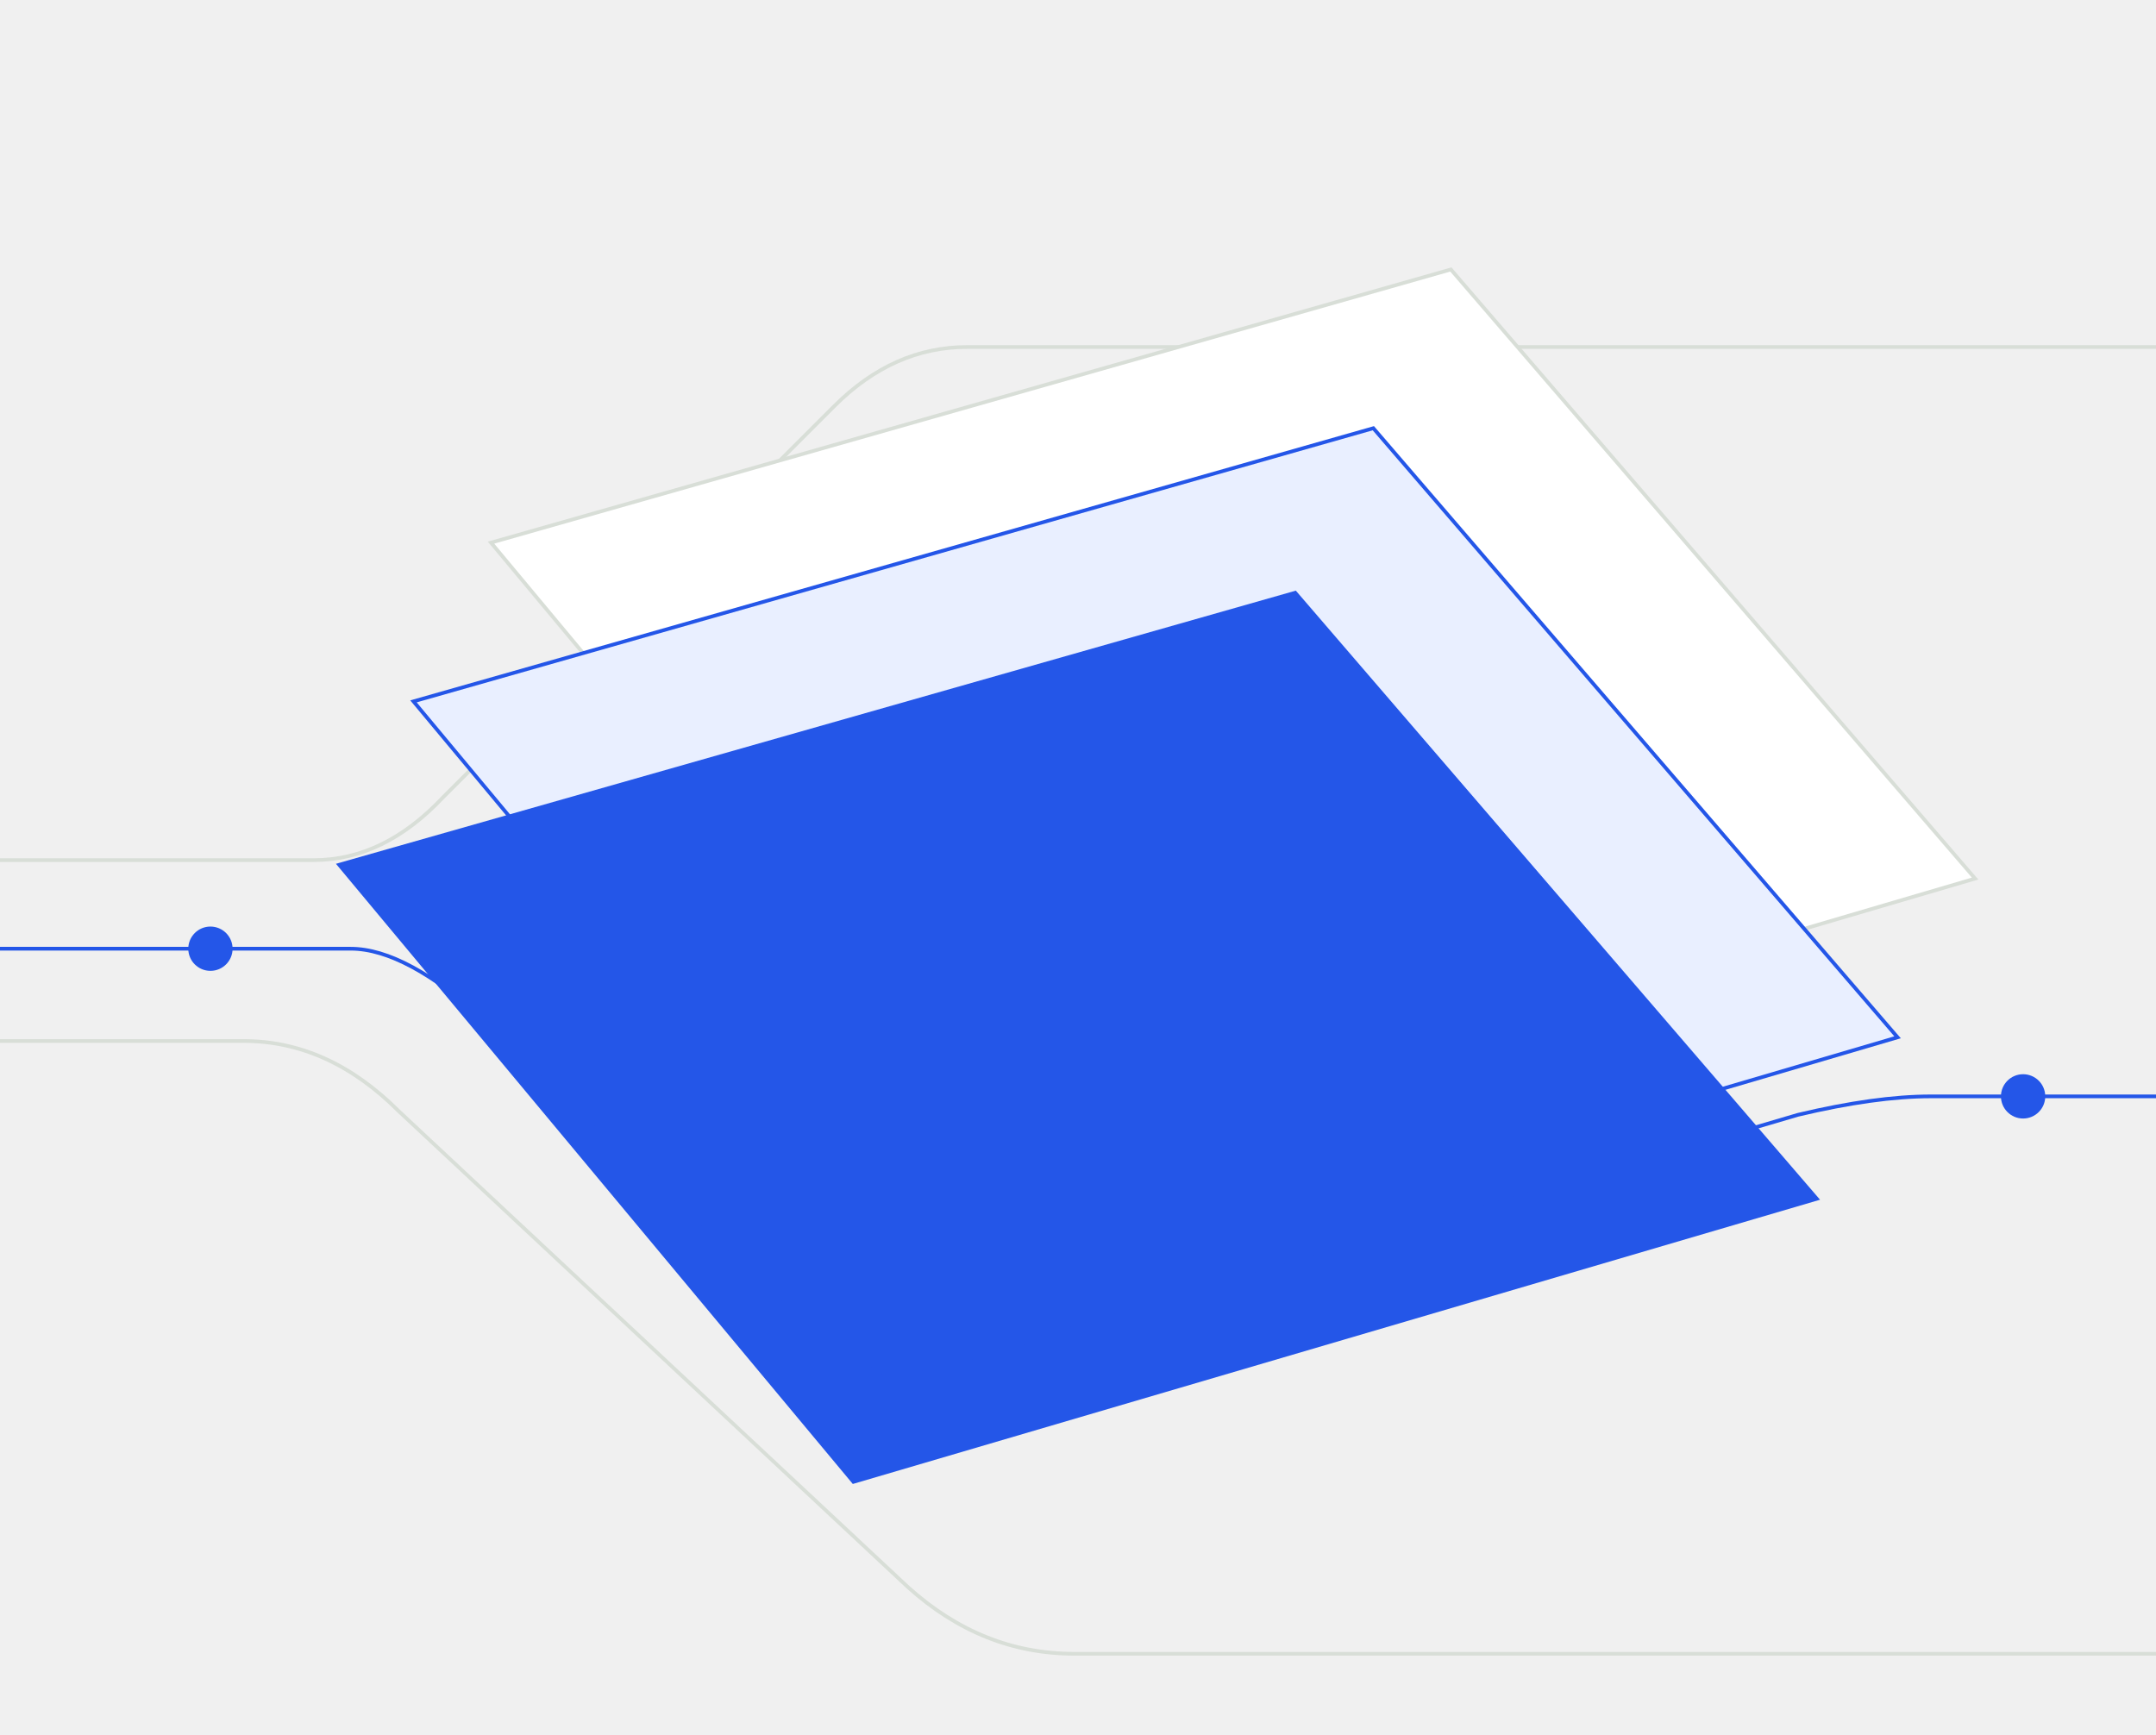
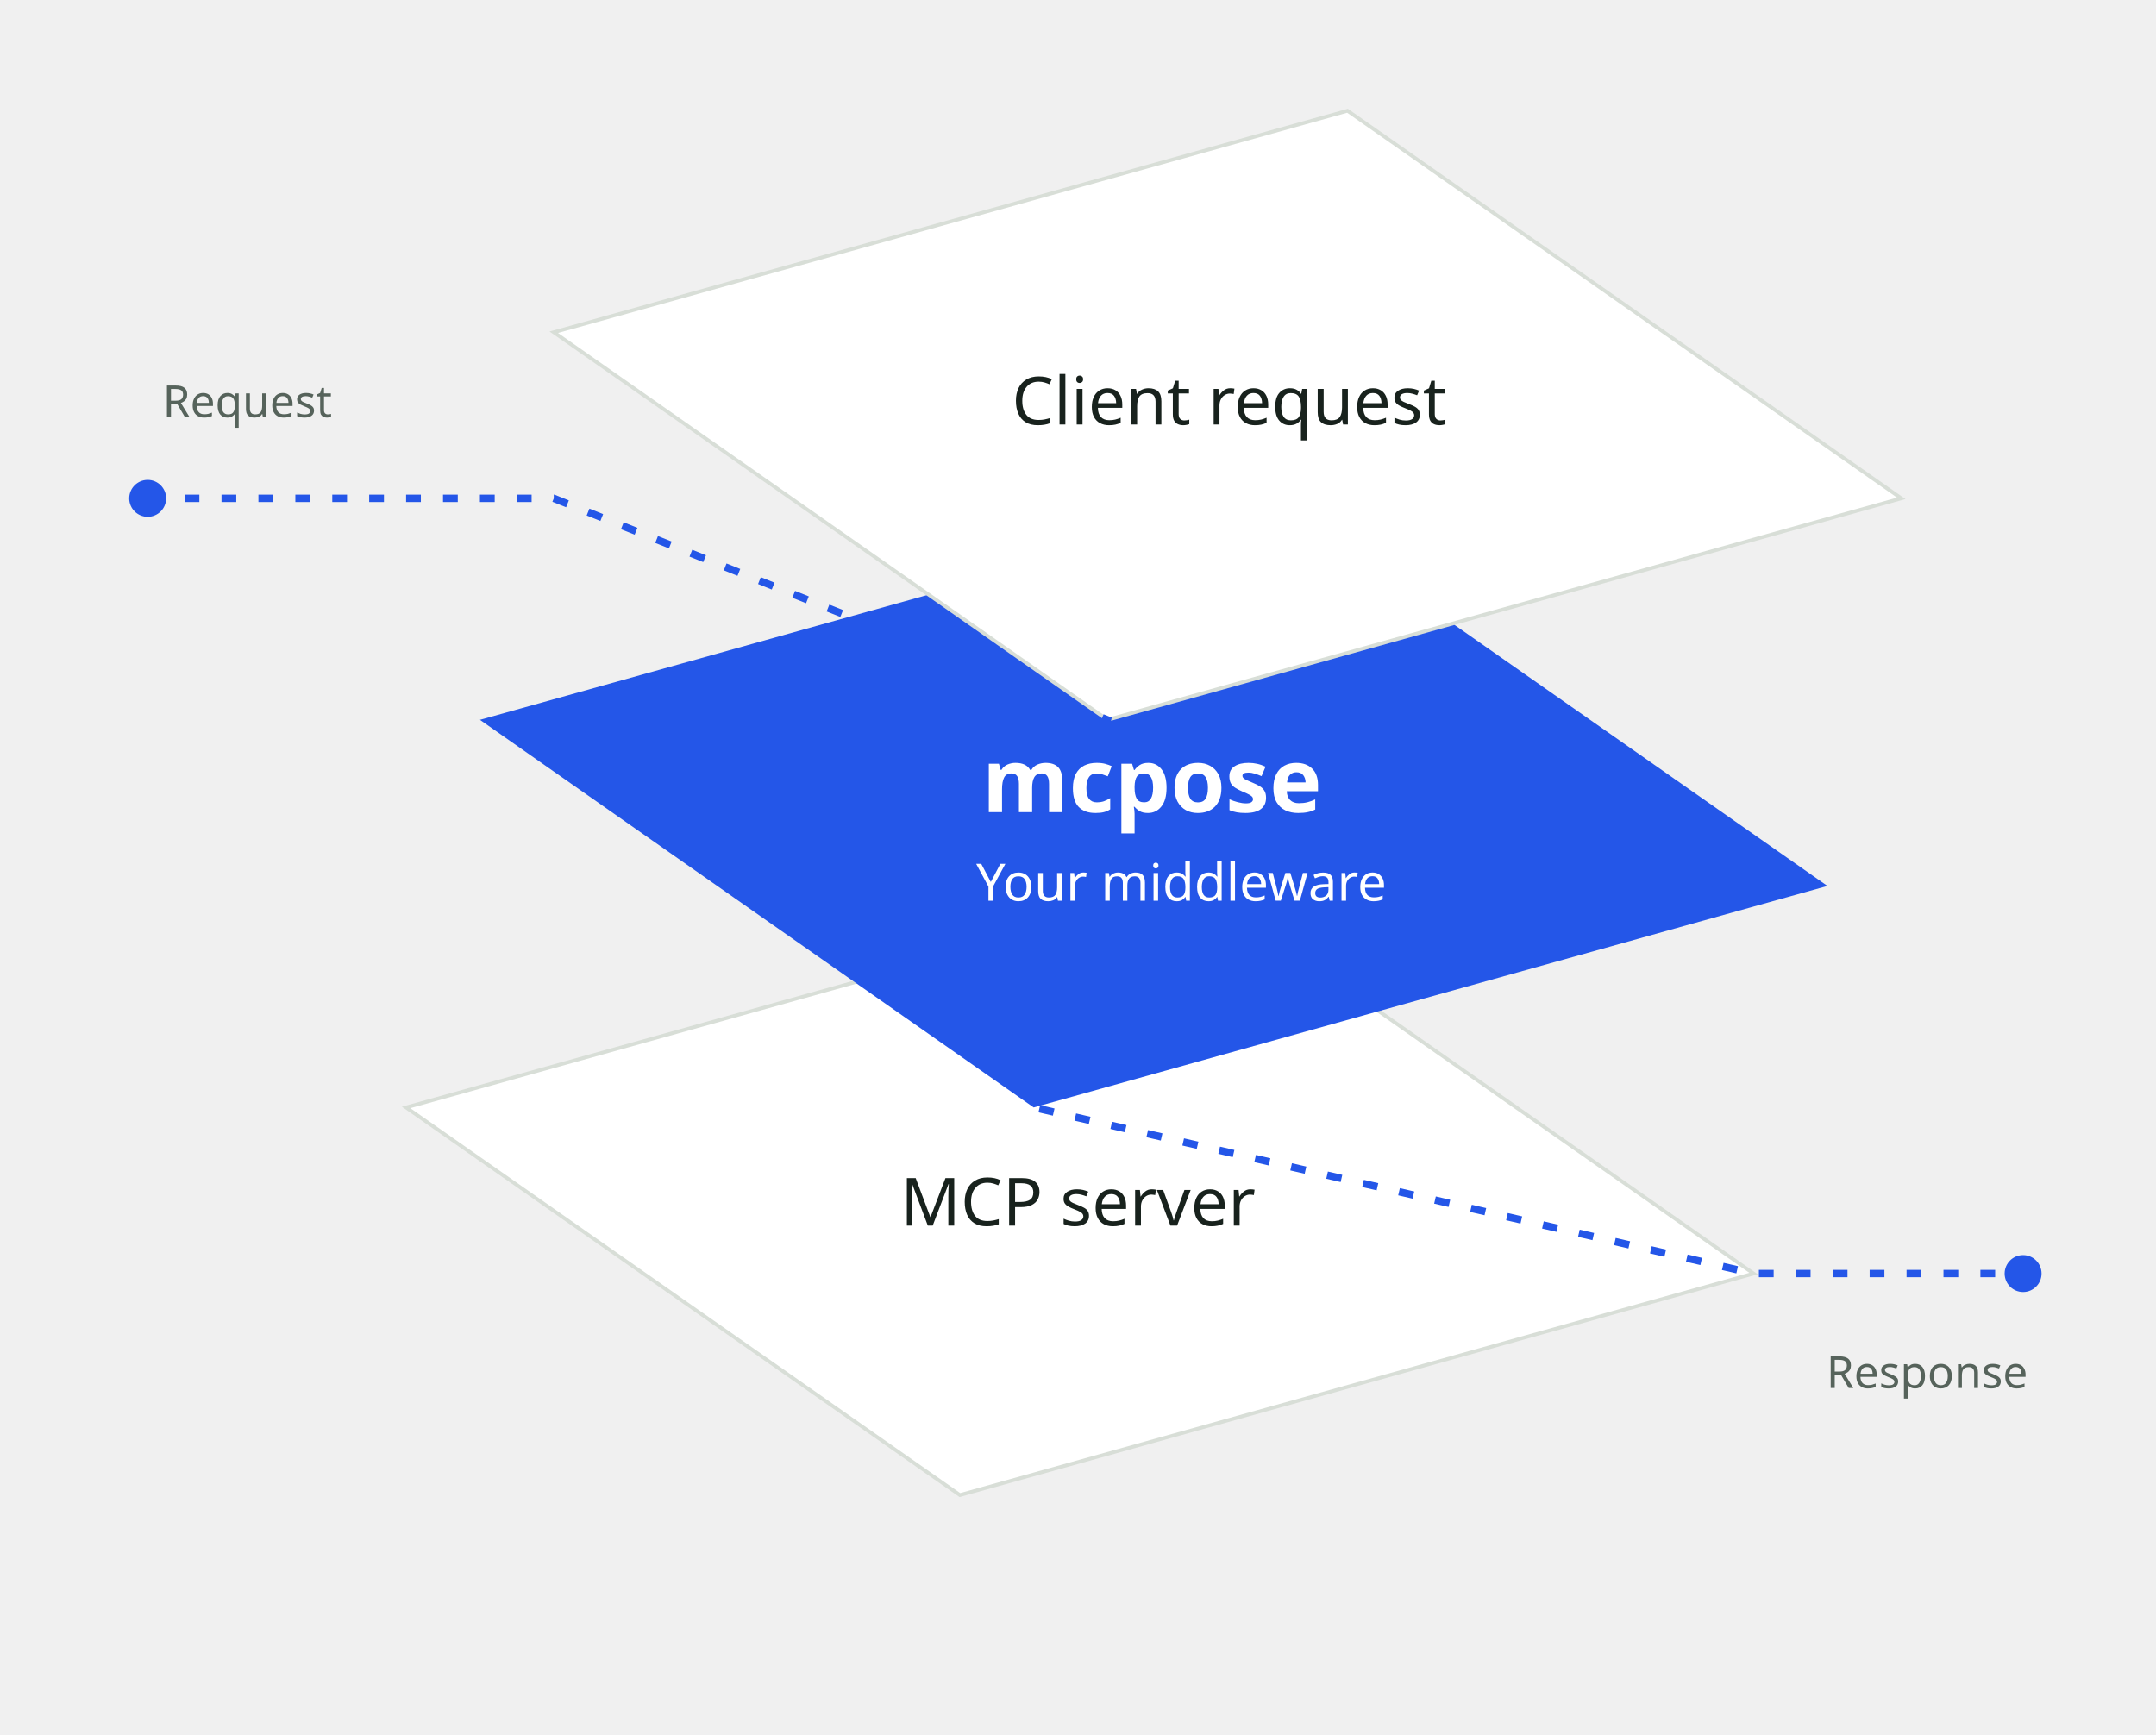
<svg xmlns="http://www.w3.org/2000/svg" width="584" height="470" viewBox="0 0 584 470" fill="none">
-   <g id="Frame">
-     <path id="Vector" d="M0 233H85C97.667 233 109.333 227.333 120 216L226 110C236.667 99.333 248.667 94 262 94H584" stroke="#D8DED7" />
-     <path id="Vector_2" d="M0 282H66C81.333 282 95.333 288.333 108 301L246 430C259.333 442 274.333 448 291 448H584" stroke="#D8DED7" />
-     <path id="Vector_3" d="M133 147L393 73L535 238L273 315L133 147Z" fill="white" stroke="#D8DED7" />
-     <path id="Vector_4" d="M112 190L372 116L514 281L252 358L112 190Z" fill="#E9EFFF" stroke="#2456E8" />
-     <path id="Vector_5" d="M91 234L351 160L493 325L231 402L91 234Z" fill="#2456E8" />
-     <path id="Vector_6" d="M0 257H95C105 257 117.333 263.667 132 277L225 364C234.333 372.667 244.667 374.667 256 370L487 302C501 298.667 513 297 523 297H584" stroke="#2456E8" />
-     <path id="Vector_7" d="M57 263C60.314 263 63 260.314 63 257C63 253.686 60.314 251 57 251C53.686 251 51 253.686 51 257C51 260.314 53.686 263 57 263Z" fill="#2456E8" />
-     <path id="Vector_8" d="M548 303C551.314 303 554 300.314 554 297C554 293.686 551.314 291 548 291C544.686 291 542 293.686 542 297C542 300.314 544.686 303 548 303Z" fill="#2456E8" />
+   <path d="M110 300L325 240L475 345L260 405Z" fill="#FFFFFF" stroke="#D8DED7" />
+   <path d="M130 195L345 135L495 240L280 300Z" fill="#2456E8" />
+   <path d="M150 90L365 30L515 135L300 195Z" fill="#FFFFFF" stroke="#D8DED7" />
+   <path d="M40 135H150L300 195L280 300L475 345H548" stroke="#2456E8" stroke-width="2" stroke-dasharray="4 6" />
+   <circle cx="40" cy="135" r="5" fill="#2456E8" />
+   <circle cx="548" cy="345" r="5" fill="#2456E8" />
+   <g font-family="Geist, sans-serif" text-anchor="middle">
+     <text x="333" y="115" fill="#18221D" font-size="18">Client request</text>
+     <text x="312" y="220" fill="#FFFFFF" font-size="24" font-weight="600">mcpose</text>
+     <text x="320" y="244" fill="#FFFFFF" font-size="14">Your middleware</text>
+     <text x="292" y="332" fill="#18221D" font-size="18">MCP server</text>
+     <text x="67" y="113" fill="#56635B" font-size="12">Request</text>
+     <text x="522" y="376" fill="#56635B" font-size="12">Response</text>
  </g>
</svg>
